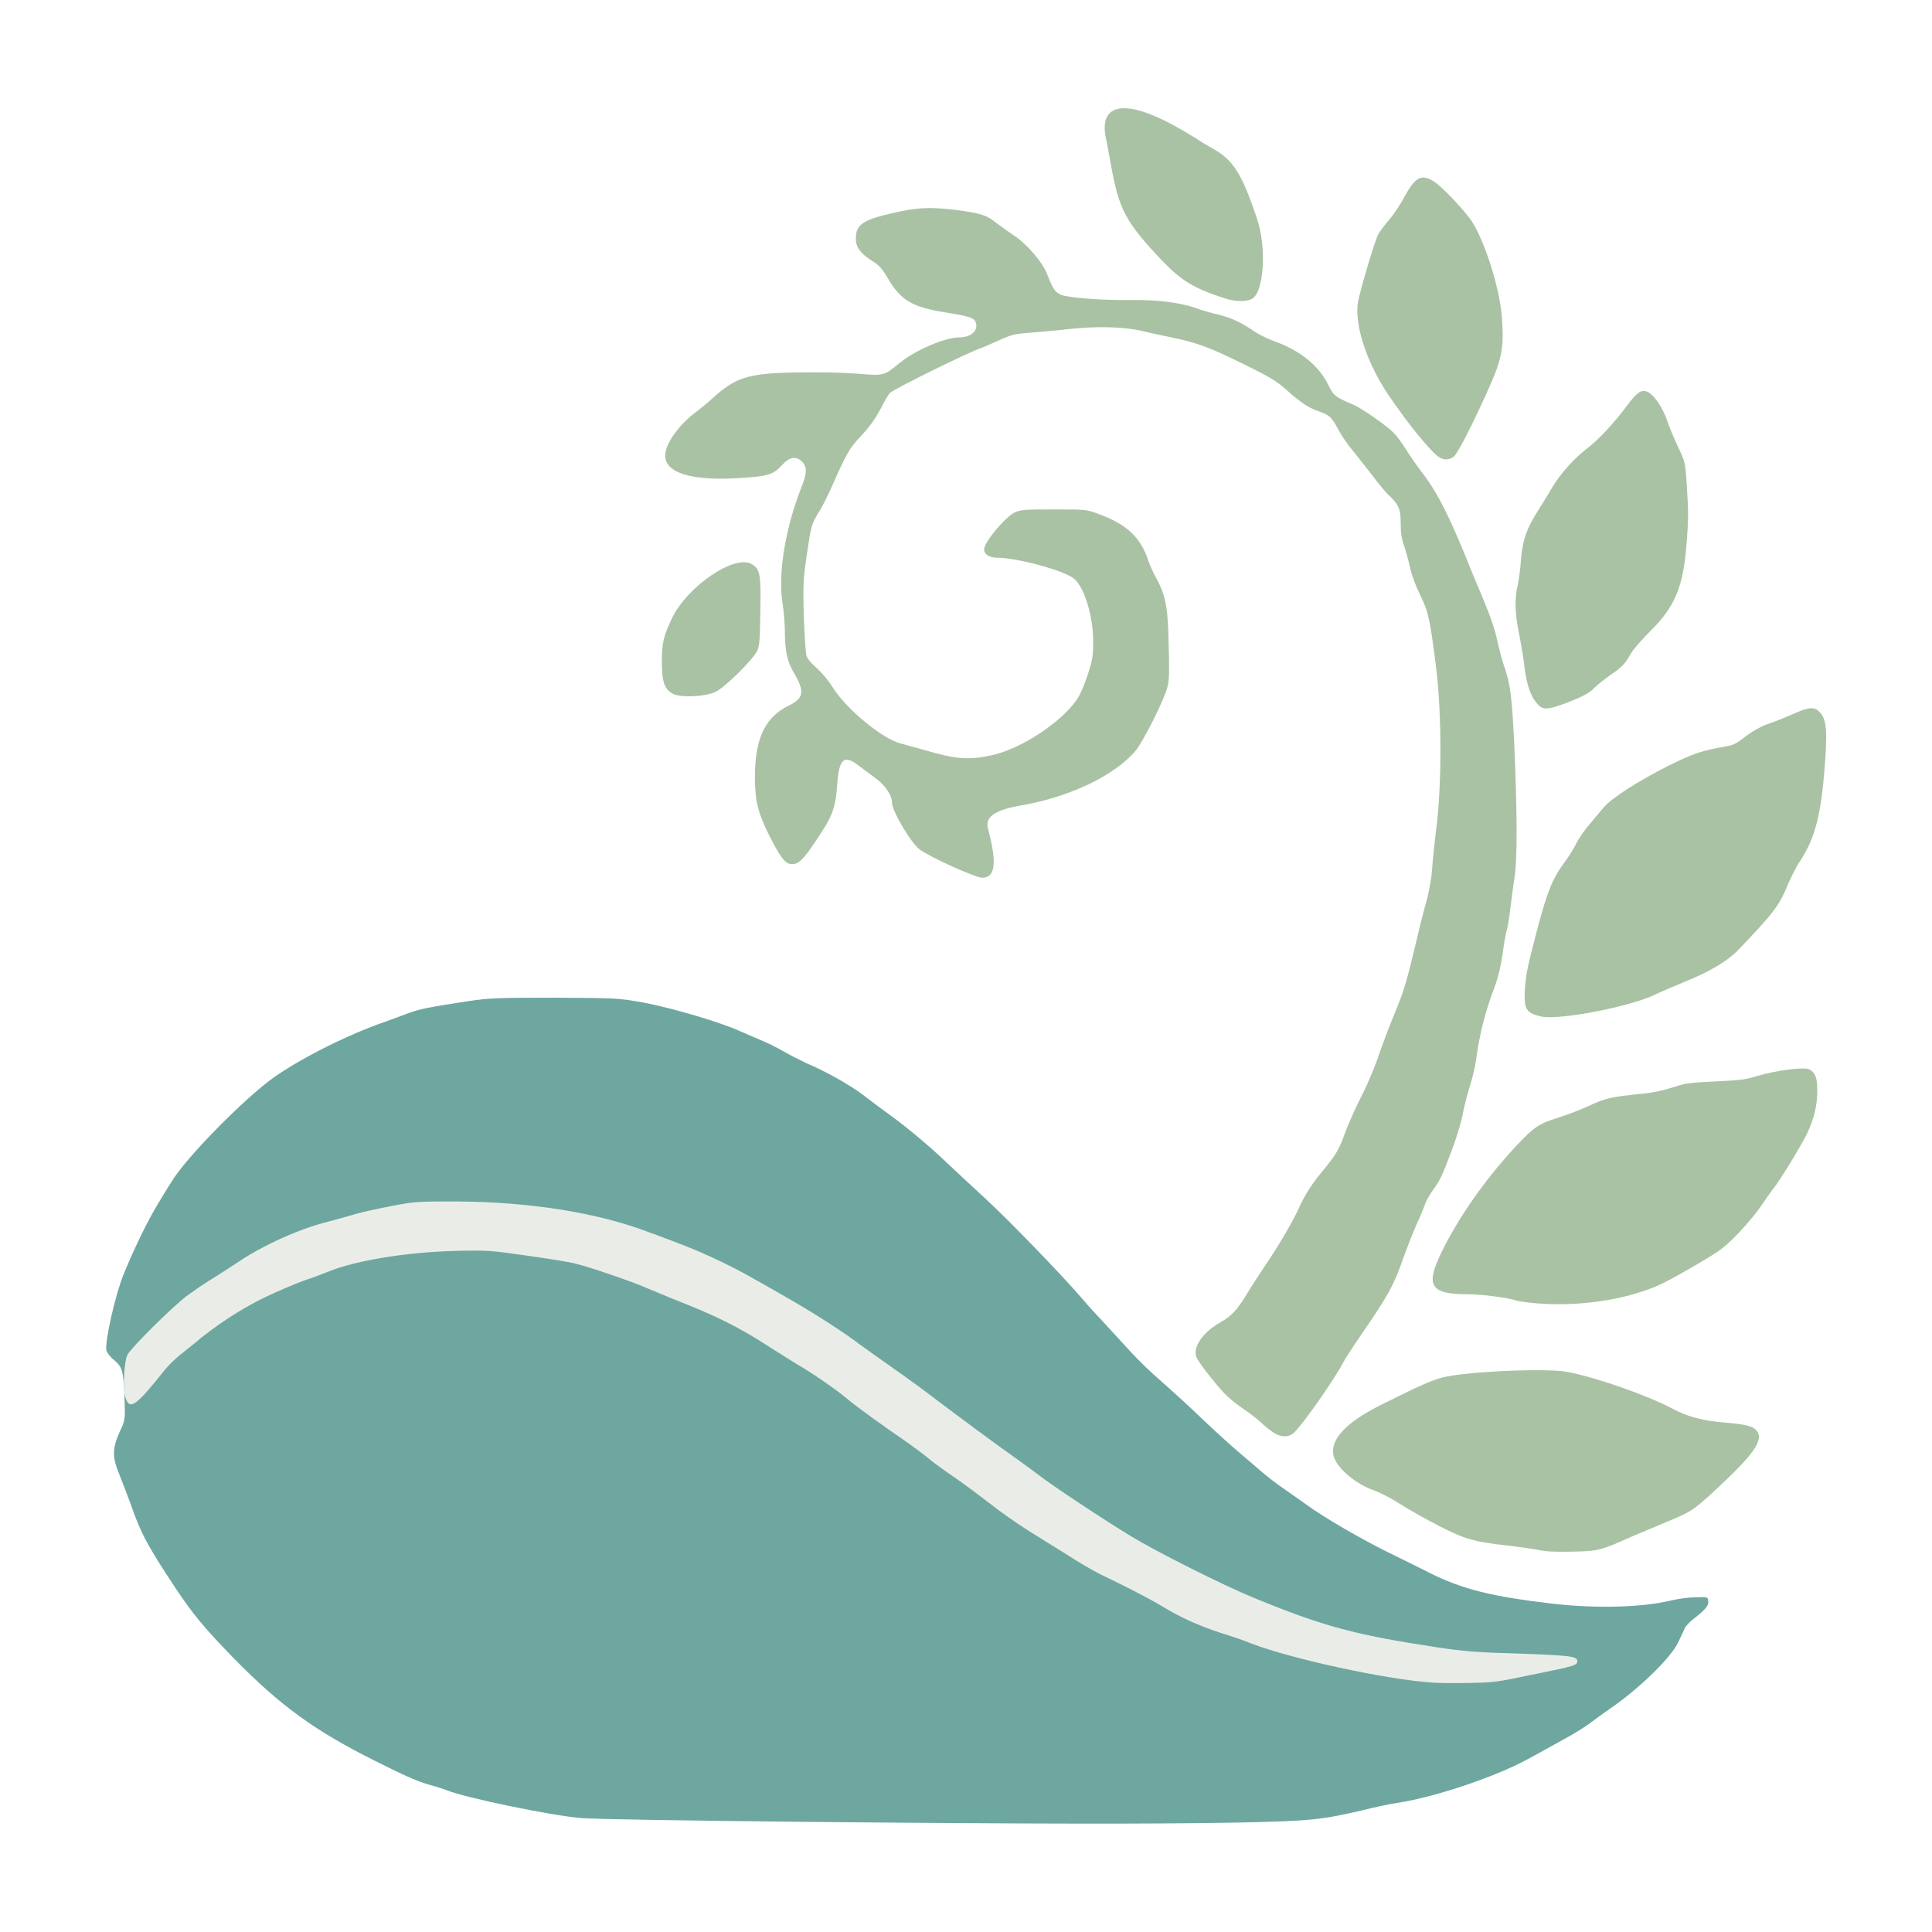
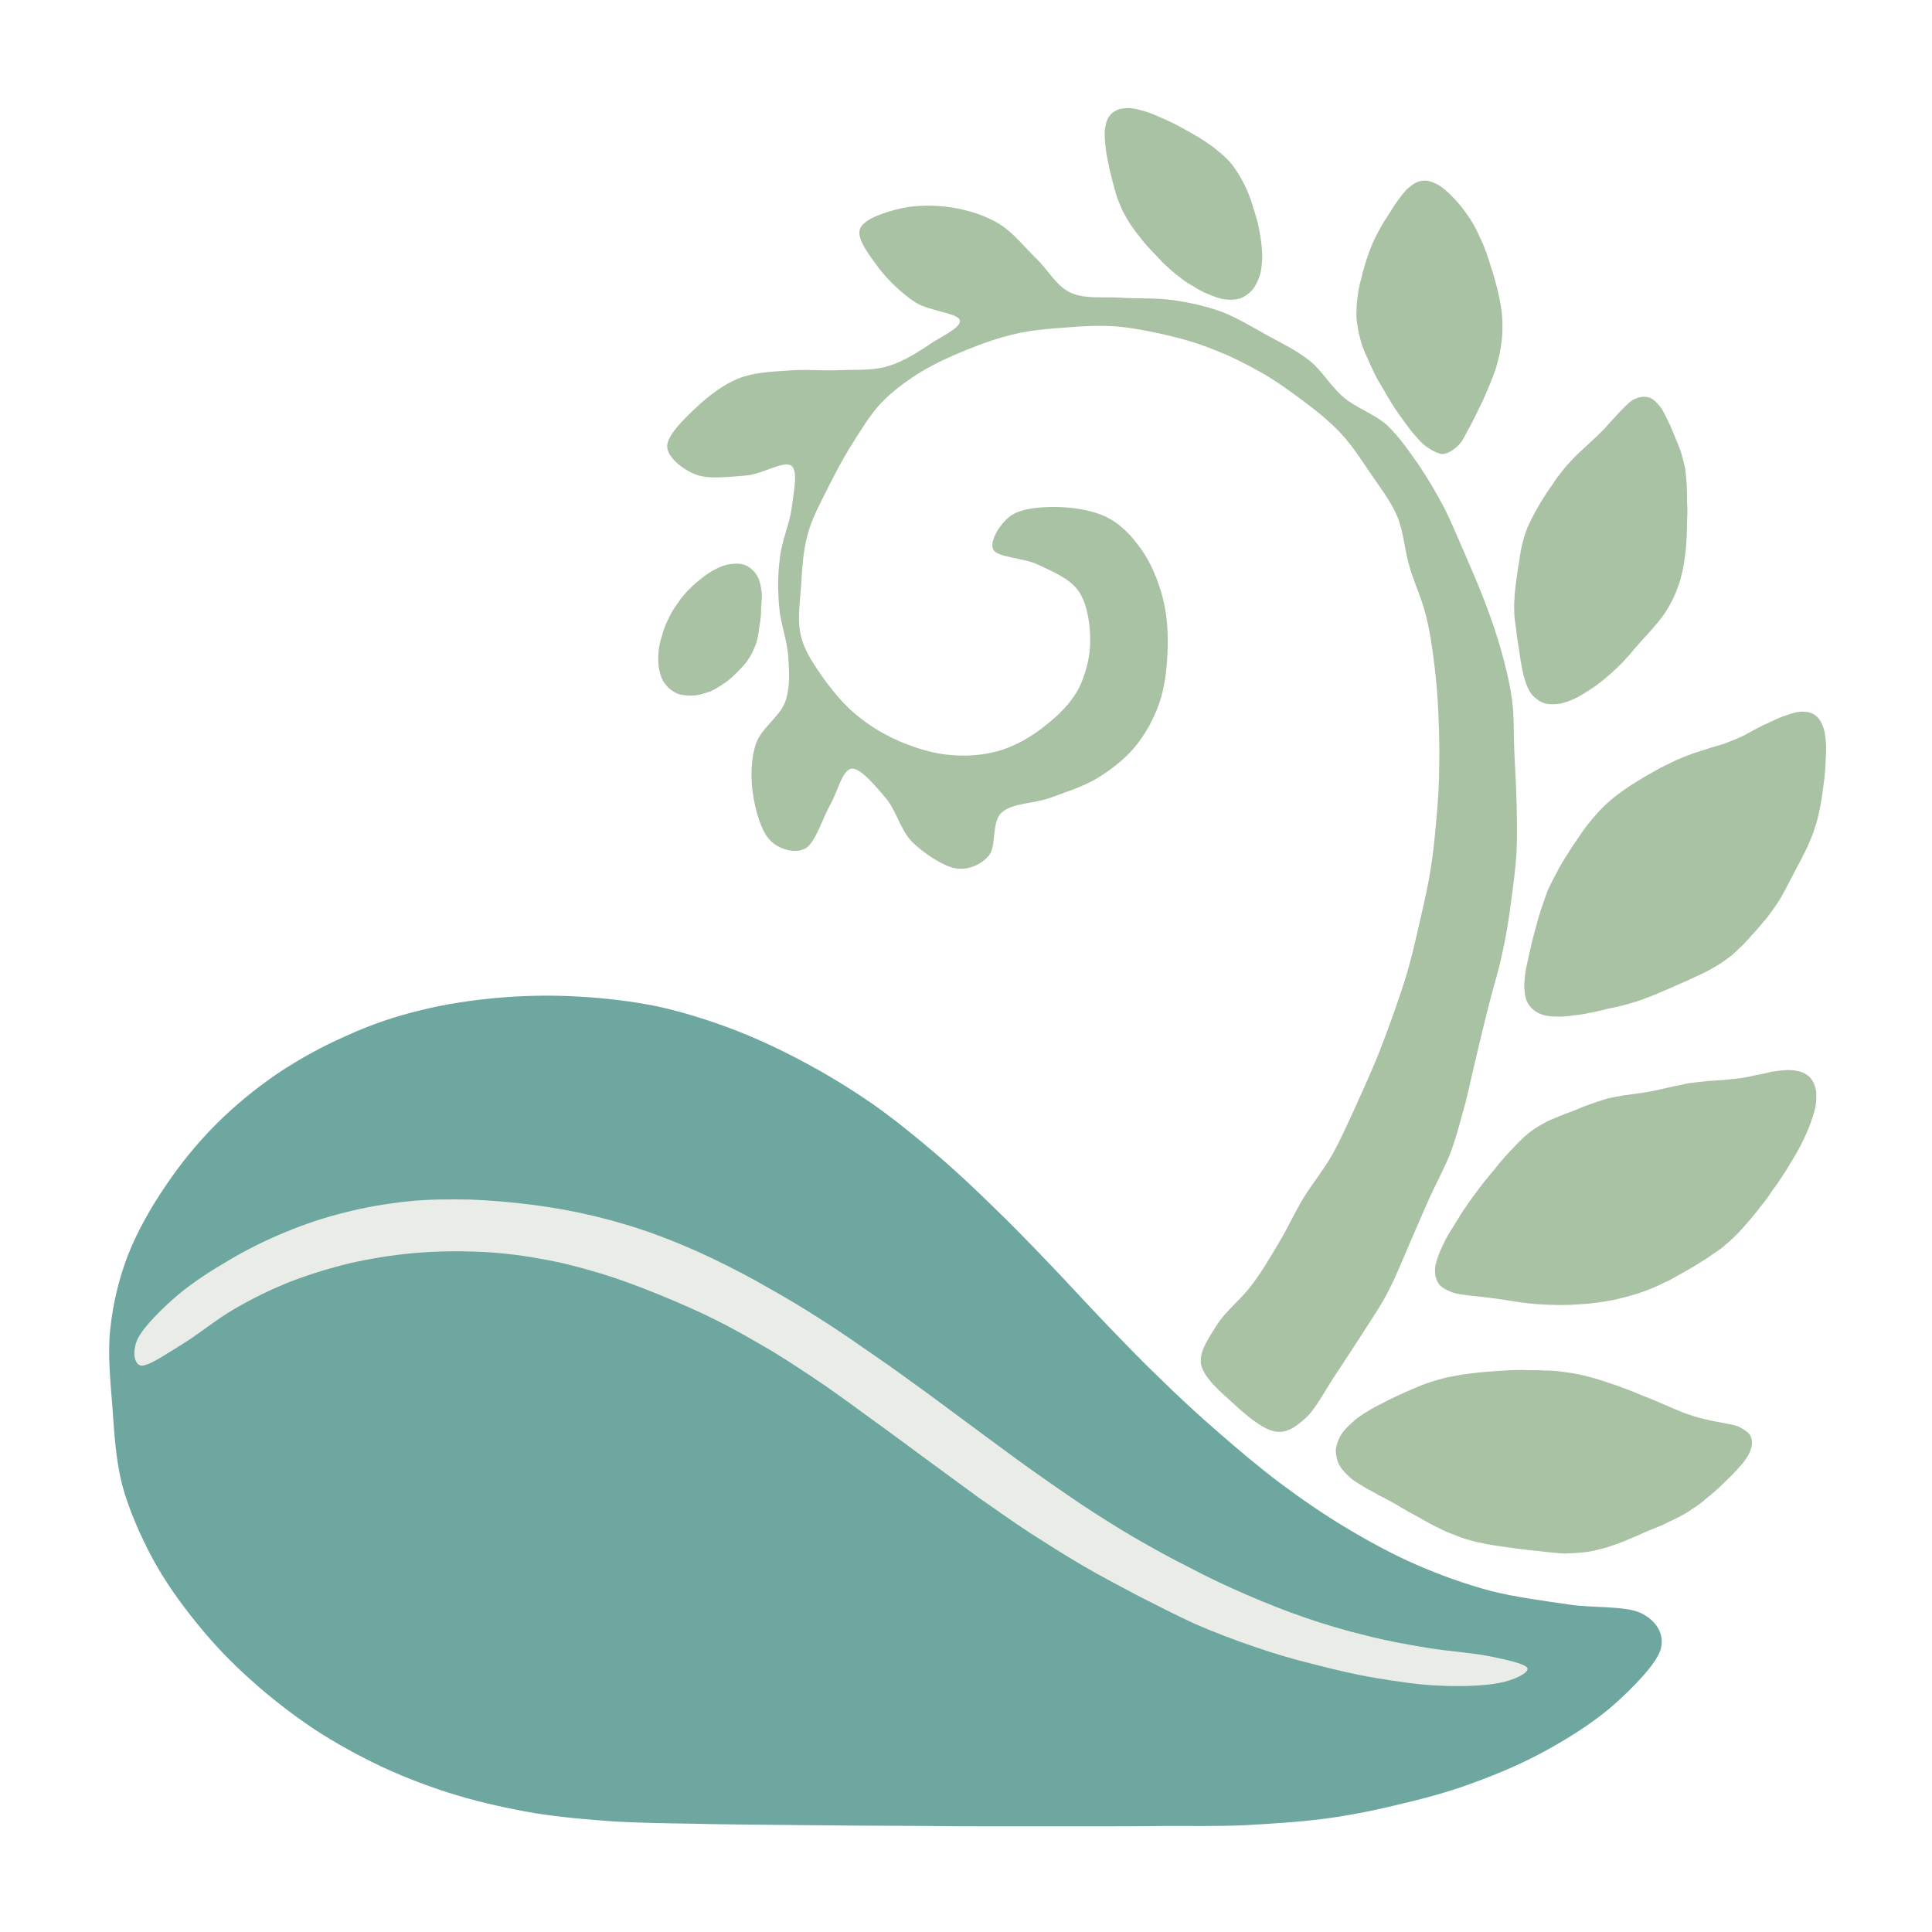
<svg xmlns="http://www.w3.org/2000/svg" viewBox="0 0 512 512" width="512" height="512" role="img" aria-labelledby="title">
-   <path fill="#6EA7A0" d="M212.0 482.8 C183.1 482.5 157.0 482.1 154.0 481.8 C146.3 481.2 123.1 476.4 118.3 474.4 C117.6 474.1 115.3 473.4 113.2 472.8 C110.7 472.1 106.4 470.2 99.5 466.7 C83.4 458.7 74.1 451.9 61.8 439.3 C54.4 431.7 51.2 427.9 46.6 421.0 C39.0 409.5 37.3 406.3 34.7 398.8 C33.9 396.6 32.6 393.2 31.8 391.2 C29.7 386.2 29.7 384.0 31.7 379.5 C33.2 376.3 33.2 376.3 33.0 370.3 C32.7 363.1 32.4 362.3 30.2 360.4 C29.2 359.6 28.4 358.5 28.2 357.9 C27.7 355.7 30.6 342.9 32.8 337.6 C35.7 330.5 39.4 323.0 42.0 318.8 C43.2 316.8 44.7 314.3 45.4 313.3 C48.8 307.3 64.7 291.1 72.6 285.5 C80.0 280.3 92.2 274.2 102.0 270.8 C104.1 270.0 107.0 269.0 108.5 268.4 C111.3 267.4 113.7 266.9 124.2 265.3 C129.7 264.5 131.5 264.4 147.0 264.4 C163.8 264.5 163.8 264.5 170.6 265.7 C178.4 267.2 190.9 270.9 196.2 273.3 C198.2 274.2 200.8 275.3 202.0 275.8 C203.2 276.3 205.7 277.5 207.6 278.6 C209.5 279.7 212.3 281.1 213.8 281.8 C218.8 283.9 225.4 287.6 228.9 290.3 C230.7 291.7 233.9 294.1 236.0 295.6 C240.3 298.7 246.4 303.8 251.2 308.4 C253.1 310.2 257.5 314.3 261.1 317.6 C267.6 323.6 281.8 338.3 287.0 344.4 C288.5 346.2 291.2 349.1 293.0 351.0 C294.7 352.9 297.7 356.1 299.6 358.2 C301.4 360.2 305.1 363.8 307.8 366.1 C310.4 368.4 315.6 373.1 319.2 376.6 C322.8 380.0 326.8 383.6 328.0 384.6 C329.2 385.6 331.6 387.7 333.4 389.2 C335.2 390.8 338.2 393.2 340.2 394.5 C342.2 395.9 344.9 397.8 346.3 398.8 C350.3 401.8 360.6 407.8 367.5 411.2 C370.9 412.9 376.1 415.4 378.8 416.8 C387.6 421.2 395.3 423.1 411.5 425.0 C423.1 426.3 434.9 426.0 442.6 424.2 C444.6 423.7 447.6 423.3 449.4 423.3 C452.6 423.2 452.6 423.2 452.7 424.3 C452.9 425.5 451.9 426.6 448.6 429.2 C447.7 429.9 446.8 430.9 446.5 431.4 C446.3 432.0 445.5 433.6 444.8 435.1 C442.9 439.3 434.1 447.8 426.4 453.0 C425.0 454.0 422.9 455.5 421.7 456.4 C420.6 457.3 417.3 459.4 414.3 461.0 C411.4 462.6 407.5 464.8 405.6 465.8 C396.9 470.7 380.3 476.3 370.2 477.8 C368.7 478.0 364.4 478.9 360.8 479.8 C350.1 482.3 347.0 482.6 328.0 483.0 C305.5 483.4 275.6 483.4 212.0 482.8 Z" />
-   <path fill="#F7F5EF" fill-opacity="0.9" d="M379.6 445.9 C367.2 445.1 341.8 439.5 331.5 435.5 C329.9 434.8 326.3 433.6 323.4 432.7 C317.9 430.9 312.9 428.7 308.0 425.7 C304.9 423.8 297.9 420.2 291.8 417.3 C289.8 416.3 285.6 413.9 282.6 411.9 C279.5 410.0 274.7 407.0 272.0 405.3 C269.2 403.5 264.9 400.5 262.4 398.5 C259.8 396.5 255.7 393.4 253.2 391.7 C250.7 390.0 247.5 387.7 246.2 386.6 C244.9 385.5 242.2 383.5 240.2 382.1 C234.2 378.0 226.7 372.6 224.4 370.6 C221.9 368.5 215.9 364.3 212.0 362.0 C210.6 361.2 207.0 358.9 204.0 357.0 C195.3 351.4 190.0 348.8 177.8 344.0 C175.4 343.0 172.2 341.7 170.8 341.1 C167.9 339.8 156.4 335.8 152.6 334.9 C151.3 334.5 145.6 333.6 140.0 332.8 C130.0 331.4 129.6 331.3 120.8 331.5 C107.8 331.8 94.0 334.1 87.0 337.0 C85.0 337.8 82.6 338.7 81.6 339.0 C80.6 339.3 76.8 340.8 73.0 342.5 C66.0 345.6 59.5 349.6 53.1 354.7 C51.5 356.1 49.0 358.0 47.8 359.0 C46.5 360.0 44.7 361.8 43.7 363.0 C35.9 372.8 34.3 373.9 33.2 370.2 C32.5 367.9 32.9 360.7 33.8 359.0 C34.8 357.1 45.5 346.5 49.4 343.5 C51.2 342.2 53.9 340.3 55.4 339.4 C56.9 338.5 60.5 336.2 63.2 334.4 C69.7 330.0 79.5 325.6 86.8 323.8 C88.7 323.3 91.6 322.5 93.3 322.0 C95.1 321.4 99.6 320.4 103.3 319.7 C110.0 318.4 110.5 318.4 121.0 318.4 C140.4 318.5 158.6 321.4 172.1 326.6 C174.4 327.4 178.5 329.0 181.4 330.1 C187.5 332.5 194.2 335.7 199.6 338.8 C201.7 340.0 206.2 342.5 209.6 344.5 C215.7 348.0 223.7 353.1 228.0 356.4 C229.2 357.3 233.3 360.2 237.0 362.8 C240.7 365.4 245.8 369.1 248.2 371.0 C253.1 374.7 263.7 382.6 269.4 386.6 C271.4 388.0 274.1 390.0 275.4 391.0 C278.7 393.6 292.6 402.8 299.7 407.1 C306.6 411.3 324.1 420.1 332.4 423.5 C351.0 431.1 358.8 433.2 381.1 436.6 C387.9 437.6 391.2 437.9 402.1 438.2 C415.9 438.7 418.0 438.9 418.0 440.2 C418.0 441.3 417.5 441.5 406.1 443.8 C396.5 445.8 396.0 445.9 389.0 446.0 C385.0 446.1 380.8 446.0 379.6 445.9 Z" />
-   <path fill="#A9C2A4" d="M408.0 410.8 C406.6 410.5 402.8 410.0 399.6 409.6 C390.5 408.6 387.9 407.8 381.0 404.2 C377.7 402.5 373.1 399.9 370.9 398.5 C368.6 397.0 365.6 395.5 364.2 395.0 C359.5 393.4 354.5 389.3 353.5 386.1 C352.2 381.7 356.5 377.0 366.2 372.2 C380.1 365.3 380.9 365.0 387.4 364.2 C395.6 363.2 409.1 362.8 414.2 363.4 C420.5 364.2 436.4 369.6 443.6 373.5 C447.1 375.4 451.6 376.6 457.2 377.0 C462.7 377.5 464.4 377.9 465.4 379.0 C467.7 381.5 464.8 385.5 453.6 395.8 C448.8 400.2 447.6 400.9 442.2 403.1 C439.8 404.1 435.5 405.9 432.7 407.1 C424.2 410.9 423.4 411.1 416.6 411.2 C412.6 411.3 409.7 411.2 408.0 410.8 Z M337.4 379.6 C336.5 379.0 335.0 377.8 334.0 376.8 C333.0 375.9 330.9 374.3 329.4 373.3 C327.9 372.3 325.8 370.6 324.7 369.5 C322.0 366.7 317.2 360.5 317.0 359.5 C316.2 356.8 318.8 353.1 323.3 350.5 C326.6 348.6 327.8 347.2 330.5 342.8 C331.7 340.8 333.9 337.4 335.4 335.2 C338.5 330.7 342.4 324.1 344.2 320.2 C345.8 316.6 347.7 313.7 350.6 310.2 C354.1 306.0 354.9 304.6 356.6 299.8 C357.5 297.5 359.4 293.2 360.9 290.3 C362.4 287.4 364.5 282.4 365.5 279.3 C366.6 276.1 368.5 271.2 369.7 268.3 C372.0 262.8 372.8 260.1 375.4 249.2 C376.2 245.7 377.4 240.9 378.1 238.6 C378.8 235.8 379.4 232.7 379.6 229.4 C379.8 226.6 380.3 222.3 380.6 219.8 C382.1 208.5 382.1 189.2 380.6 177.0 C379.0 164.3 378.5 161.9 376.4 157.8 C375.3 155.5 374.2 152.7 373.8 150.9 C373.4 149.1 372.7 146.5 372.2 144.9 C371.4 142.8 371.2 141.2 371.2 138.6 C371.2 134.8 370.6 133.6 367.8 131.0 C367.2 130.4 365.3 128.2 363.7 126.0 C362.0 123.8 359.6 120.8 358.4 119.3 C357.1 117.8 355.5 115.4 354.7 113.9 C352.9 110.5 352.3 110.0 349.5 109.0 C346.8 108.1 344.8 106.8 340.8 103.2 C338.3 101.0 336.5 99.9 329.8 96.6 C320.2 91.9 317.5 90.9 310.4 89.4 C307.4 88.8 303.7 88.0 302.2 87.6 C297.5 86.6 290.5 86.4 283.4 87.2 C279.9 87.6 275.1 88.0 272.7 88.2 C268.8 88.5 268.0 88.7 264.5 90.3 C262.3 91.3 260.1 92.2 259.6 92.4 C257.2 93.1 237.2 102.9 235.9 104.1 C235.5 104.4 234.4 106.3 233.4 108.3 C232.0 110.9 230.6 112.9 228.4 115.3 C225.1 118.7 224.3 120.2 220.2 129.5 C219.2 131.7 217.8 134.5 217.0 135.7 C215.0 139.0 214.9 139.6 213.8 147.1 C212.9 153.2 212.8 154.6 213.0 163.1 C213.2 168.2 213.5 173.0 213.7 173.7 C213.9 174.5 215.0 175.8 216.5 177.1 C217.8 178.3 219.7 180.5 220.7 182.2 C224.3 187.9 233.7 195.7 238.6 197.0 C239.7 197.3 242.3 198.0 244.4 198.6 C253.2 201.2 256.4 201.5 262.6 200.2 C270.4 198.6 281.4 191.4 285.5 185.2 C286.2 184.2 287.4 181.4 288.2 179.0 C289.5 175.0 289.7 174.0 289.7 170.3 C289.8 163.3 287.2 155.0 284.3 153.1 C281.0 150.9 269.3 147.8 264.2 147.8 C262.2 147.8 260.8 146.9 260.8 145.6 C260.8 143.7 266.3 137.1 268.9 135.8 C270.5 135.1 271.4 135.0 279.2 135.0 C287.8 135.0 287.9 135.0 291.1 136.2 C298.6 138.9 302.4 142.5 304.4 148.8 C304.7 149.7 305.5 151.5 306.2 152.8 C308.9 157.7 309.5 160.6 309.7 170.6 C309.9 177.7 309.9 180.1 309.4 182.0 C308.7 185.1 302.9 196.7 300.9 199.0 C295.2 205.7 283.1 211.4 269.8 213.6 C265.4 214.4 262.8 215.6 262.0 217.2 C261.5 218.2 261.6 218.7 262.2 221.1 C264.2 229.1 263.6 232.6 260.3 232.6 C258.5 232.6 246.3 227.1 243.7 225.1 C241.4 223.4 236.4 214.9 236.4 212.8 C236.4 210.7 234.5 207.9 231.7 206.0 C230.2 204.9 228.2 203.4 227.3 202.7 C223.7 200.0 222.4 201.1 221.9 207.5 C221.4 214.5 220.7 216.2 215.9 223.3 C212.8 227.9 211.6 229.0 209.9 229.0 C208.4 229.0 207.3 227.9 205.1 223.8 C201.3 216.7 200.3 213.4 200.1 207.9 C199.7 196.5 202.4 190.2 209.0 187.0 C213.0 185.1 213.3 183.3 210.5 178.5 C208.6 175.3 208.0 172.5 208.0 167.3 C208.0 165.4 207.7 162.0 207.4 159.9 C206.1 152.2 208.1 140.0 212.4 129.1 C213.9 125.4 213.9 123.7 212.6 122.4 C211.0 120.8 209.3 121.0 207.3 123.2 C204.9 125.8 203.7 126.2 195.9 126.7 C183.2 127.5 176.1 125.3 176.3 120.6 C176.3 117.6 180.0 112.5 184.3 109.3 C185.5 108.4 187.6 106.7 189.1 105.3 C195.0 100.0 198.4 98.9 211.0 98.7 C216.5 98.6 222.9 98.7 226.8 99.0 C234.4 99.6 234.1 99.7 238.4 96.2 C242.7 92.7 250.5 89.4 254.3 89.4 C257.3 89.4 259.3 87.6 258.6 85.5 C258.2 84.2 256.8 83.8 250.6 82.8 C241.7 81.4 238.7 79.6 235.2 73.6 C233.7 71.1 233.0 70.3 230.9 69.0 C228.1 67.2 226.8 65.5 226.8 63.3 C226.8 59.6 228.6 58.3 236.0 56.6 C243.1 54.9 246.4 54.8 253.9 55.7 C260.1 56.6 261.5 57.0 264.2 59.2 C265.1 59.9 267.1 61.3 268.7 62.4 C272.2 64.7 276.4 69.6 277.6 72.9 C279.0 76.5 279.6 77.4 281.1 78.1 C283.1 78.9 291.7 79.6 299.2 79.5 C306.4 79.4 312.4 80.1 316.8 81.6 C318.4 82.2 321.2 83.0 323.0 83.4 C326.5 84.3 329.1 85.5 332.5 87.9 C333.7 88.7 336.2 89.9 337.9 90.5 C344.5 92.9 349.4 96.8 351.9 101.8 C353.5 105.0 353.6 105.1 359.2 107.5 C360.4 108.1 363.2 109.9 365.5 111.6 C369.2 114.3 369.9 115.0 372.2 118.5 C373.6 120.7 376.0 124.2 377.6 126.2 C381.0 130.8 384.1 136.9 388.7 148.2 C389.4 150.1 391.4 154.8 393.0 158.6 C395.0 163.4 396.2 166.9 396.8 169.8 C397.3 172.1 398.2 175.5 398.9 177.4 C400.3 181.7 400.7 185.1 401.3 197.3 C402.1 216.1 402.1 227.2 401.4 232.3 C401.0 234.8 400.5 238.8 400.2 241.2 C399.9 243.6 399.5 246.2 399.2 246.9 C399.0 247.7 398.5 250.4 398.2 252.9 C397.7 256.1 397.1 258.9 396.0 261.8 C393.6 268.1 392.1 274.0 391.2 280.7 C391.0 282.3 390.3 285.4 389.6 287.6 C388.9 289.7 388.1 293.0 387.7 294.9 C387.4 296.9 386.1 301.2 384.8 304.7 C382.0 312.0 381.8 312.5 379.6 315.6 C378.7 316.9 377.8 318.5 377.6 319.3 C377.3 320.1 376.3 322.6 375.3 324.7 C374.4 326.8 372.9 330.6 372.0 333.1 C369.5 340.4 367.8 343.5 360.8 353.6 C358.7 356.7 356.5 360.0 356.0 361.0 C353.9 365.1 346.0 376.5 343.1 379.5 C341.7 381.0 339.5 381.0 337.4 379.6 Z M407.2 345.4 C405.0 345.2 402.7 344.9 402.0 344.7 C399.6 343.9 392.8 343.0 389.1 343.0 C379.1 343.0 377.7 340.8 381.9 332.1 C386.5 322.6 393.7 312.4 401.7 303.8 C406.6 298.6 407.8 297.8 412.9 296.2 C415.2 295.5 418.9 294.1 421.2 293.0 C425.6 291.0 426.7 290.7 435.7 289.8 C437.9 289.6 441.1 288.9 443.2 288.2 C446.5 287.1 447.6 286.9 454.5 286.6 C460.8 286.3 462.8 286.1 465.5 285.2 C470.9 283.6 478.2 282.7 479.5 283.4 C481.1 284.3 481.6 285.6 481.6 289.0 C481.6 292.9 480.8 296.3 478.9 300.4 C477.2 303.8 471.9 312.6 469.8 315.2 C469.1 316.1 467.7 318.1 466.7 319.6 C465.7 321.1 463.1 324.3 460.8 326.7 C456.9 330.7 456.1 331.3 450.0 334.9 C440.7 340.3 438.9 341.2 432.8 343.0 C425.1 345.2 415.7 346.1 407.2 345.4 Z M408.5 269.4 C404.5 268.5 403.8 267.5 404.1 262.3 C404.4 258.0 404.7 256.7 407.3 246.6 C410.0 236.4 411.4 232.8 414.7 228.4 C415.7 227.1 417.1 224.8 417.8 223.4 C418.5 222.0 420.1 219.7 421.3 218.4 C422.4 217.0 424.1 215.1 424.9 214.1 C427.0 211.5 434.3 206.9 442.4 202.8 C449.0 199.6 450.7 199.0 457.4 197.8 C459.3 197.5 460.3 197.0 462.8 195.0 C464.9 193.5 466.9 192.4 468.7 191.8 C470.2 191.3 473.0 190.2 475.0 189.3 C479.2 187.4 480.8 187.2 482.1 188.6 C484.1 190.4 484.4 193.7 483.4 205.2 C482.4 216.9 480.7 222.7 476.9 228.4 C476.0 229.7 474.7 232.4 473.8 234.4 C471.6 239.9 470.0 242.0 460.6 251.8 C457.9 254.6 453.3 257.4 446.9 260.0 C444.1 261.2 440.4 262.7 438.8 263.5 C432.1 266.8 413.3 270.4 408.5 269.4 Z M407.3 186.4 C405.6 184.5 404.6 181.4 404.0 176.8 C403.8 174.6 403.1 170.7 402.6 168.1 C401.5 162.7 401.3 158.9 402.2 155.1 C402.5 153.6 402.9 151.0 403.0 149.2 C403.4 143.2 404.6 139.9 407.8 135.0 C408.7 133.6 410.2 131.1 411.1 129.6 C413.3 125.8 417.0 121.6 420.4 119.0 C423.5 116.7 427.7 112.2 431.4 107.2 C433.9 103.9 435.0 103.2 436.5 103.8 C438.3 104.5 440.8 108.2 442.0 112.0 C442.3 112.9 443.4 115.6 444.5 118.0 C446.6 122.4 446.6 122.4 447.0 128.4 C447.5 136.1 447.5 137.2 446.9 144.8 C446.0 155.6 443.8 160.9 437.4 167.2 C435.2 169.4 432.8 172.1 432.2 173.2 C430.7 175.9 429.9 176.8 426.6 179.0 C425.1 180.1 423.3 181.5 422.6 182.2 C421.2 183.7 419.7 184.5 414.8 186.4 C409.9 188.2 408.8 188.2 407.3 186.4 Z M178.4 183.9 C176.1 182.7 175.4 180.8 175.4 175.4 C175.4 170.5 175.8 168.7 178.0 164.0 C182.1 155.3 195.0 146.6 199.4 149.6 C201.4 150.9 201.7 152.3 201.5 162.0 C201.4 169.3 201.3 171.1 200.7 172.4 C199.6 174.8 191.9 182.4 189.5 183.4 C186.6 184.7 180.4 184.9 178.4 183.9 Z M381.0 120.9 C378.5 118.9 373.0 112.1 367.9 104.6 C362.3 96.3 359.1 86.6 359.8 80.6 C360.1 78.0 364.2 64.2 365.2 62.2 C365.6 61.4 366.9 59.7 368.1 58.3 C369.3 56.9 371.2 54.1 372.2 52.1 C375.1 46.9 376.7 46.0 380.0 48.1 C382.2 49.5 387.9 55.5 390.0 58.6 C393.5 63.9 397.4 76.3 398.0 83.9 C398.6 91.6 398.1 94.7 395.2 101.4 C391.3 110.4 386.4 120.1 385.3 121.0 C384.0 122.0 382.4 122.0 381.0 120.9 Z M324.4 79.0 C316.3 76.4 313.0 74.3 308.0 69.1 C298.3 58.9 296.5 55.5 294.4 43.6 C293.9 41.0 293.4 38.1 293.2 37.2 C291.0 27.9 297.2 26.1 309.5 32.4 C312.2 33.8 315.4 35.7 316.7 36.5 C318.0 37.4 320.0 38.6 321.1 39.2 C326.8 42.3 329.1 45.9 333.2 58.2 C335.6 65.4 335.0 76.7 332.1 79.0 C330.8 80.0 327.5 80.1 324.4 79.0 Z" />
+   <path fill="#6EA7A0" d="M225.9 483.8 C219.1 483.7 211.8 483.7 204.8 483.6 C197.8 483.5 190.7 483.5 183.7 483.3 C176.7 483.2 169.6 483.1 162.6 482.7 C155.6 482.2 148.6 481.6 141.7 480.5 C134.8 479.3 127.9 477.8 121.2 475.8 C114.5 473.8 107.9 471.3 101.6 468.4 C95.2 465.4 89.0 462.0 83.2 458.2 C77.4 454.3 71.8 450.0 66.6 445.3 C61.4 440.7 56.5 435.6 52.1 430.1 C47.7 424.7 43.6 418.9 40.3 412.8 C37.1 406.7 34.2 400.2 32.4 393.6 C30.7 387.0 30.3 380.0 29.8 373.1 C29.3 366.3 28.5 359.2 29.2 352.4 C29.9 345.6 31.5 338.8 34.0 332.4 C36.5 326.1 40.1 319.8 44.0 314.1 C47.9 308.3 52.4 302.8 57.3 297.9 C62.2 293.0 67.7 288.5 73.4 284.6 C79.2 280.7 85.4 277.3 91.8 274.5 C98.1 271.6 104.8 269.3 111.6 267.7 C118.4 266.0 125.4 265.0 132.3 264.4 C139.3 263.8 146.4 263.7 153.3 264.1 C160.3 264.5 167.3 265.3 174.2 266.7 C181.0 268.2 187.7 270.3 194.3 272.8 C200.8 275.3 207.2 278.3 213.3 281.6 C219.5 284.9 225.5 288.6 231.3 292.6 C237.0 296.6 242.5 301.1 247.8 305.6 C253.2 310.2 258.3 315.0 263.3 319.9 C268.4 324.8 273.3 329.9 278.1 334.9 C283.0 340.0 287.7 345.2 292.6 350.3 C297.5 355.4 302.3 360.4 307.4 365.3 C312.4 370.2 317.6 375.0 322.9 379.6 C328.2 384.2 333.6 388.8 339.2 393.0 C344.8 397.2 350.6 401.2 356.6 404.8 C362.6 408.4 368.8 411.8 375.2 414.6 C381.6 417.4 388.3 419.8 395.0 421.6 C401.7 423.3 409.0 424.2 415.7 425.2 C422.3 426.2 430.8 425.5 434.9 427.5 C439.0 429.5 441.2 433.1 440.1 437.1 C438.9 441.0 432.9 447.1 428.0 451.5 C423.2 455.8 416.9 459.9 410.8 463.3 C404.8 466.7 398.2 469.6 391.7 472.0 C385.2 474.5 378.4 476.4 371.5 478.0 C364.7 479.7 357.8 481.1 350.9 482.0 C343.9 482.9 336.9 483.3 329.9 483.7 C322.9 484.0 315.8 483.9 308.8 483.9 C301.8 484.0 294.7 484.0 287.7 484.0 C280.7 484.0 273.6 484.0 266.6 484.0 C259.6 484.0 252.3 484.0 245.5 483.9 C238.7 483.9 232.7 483.8 225.9 483.8 Z" />
+   <path fill="#F7F5EF" fill-opacity="0.9" d="M381.3 446.7 C375.9 446.5 370.2 445.6 364.7 444.7 C359.3 443.8 353.8 442.5 348.4 441.1 C343.0 439.8 337.6 438.2 332.4 436.4 C327.1 434.6 321.9 432.6 316.8 430.4 C311.7 428.1 306.8 425.5 301.8 423.0 C296.9 420.4 291.9 417.8 287.1 415.0 C282.3 412.2 277.6 409.2 272.9 406.2 C268.2 403.1 263.7 399.9 259.1 396.7 C254.6 393.4 250.1 390.1 245.6 386.8 C241.1 383.5 236.7 380.2 232.1 376.9 C227.6 373.6 223.1 370.3 218.5 367.1 C213.9 364.0 209.3 360.9 204.5 358.0 C199.7 355.2 194.9 352.4 189.9 349.9 C184.9 347.4 179.8 345.2 174.7 343.1 C169.5 341.0 164.3 339.0 158.9 337.4 C153.6 335.8 148.2 334.4 142.7 333.5 C137.3 332.5 131.7 331.9 126.2 331.7 C120.6 331.5 115.0 331.6 109.5 332.1 C104.0 332.6 98.4 333.5 93.0 334.7 C87.6 336.0 82.3 337.6 77.1 339.6 C72.0 341.6 66.9 344.1 62.1 346.9 C57.4 349.6 52.6 353.6 48.5 356.1 C44.4 358.6 39.4 362.1 37.4 361.9 C35.4 361.6 35.0 357.7 36.6 354.6 C38.2 351.5 43.0 346.7 47.0 343.3 C51.0 339.9 56.0 336.7 60.8 333.9 C65.5 331.1 70.6 328.6 75.7 326.5 C80.8 324.4 86.1 322.6 91.5 321.3 C96.9 319.9 102.4 319.0 107.9 318.4 C113.4 317.8 119.0 317.8 124.6 317.9 C130.1 318.1 135.7 318.6 141.2 319.3 C146.7 320.0 152.2 321.0 157.6 322.3 C163.0 323.6 168.4 325.2 173.6 327.1 C178.8 329.0 184.0 331.2 189.0 333.6 C194.0 336.0 199.0 338.6 203.8 341.4 C208.7 344.1 213.4 347.0 218.1 350.0 C222.8 353.0 227.4 356.2 232.0 359.4 C236.6 362.5 241.1 365.9 245.6 369.1 C250.1 372.4 254.6 375.8 259.1 379.1 C263.6 382.4 268.0 385.7 272.6 389.0 C277.1 392.2 281.7 395.4 286.3 398.5 C291.0 401.6 295.7 404.6 300.5 407.4 C305.3 410.2 310.2 412.9 315.2 415.4 C320.1 418.0 325.2 420.4 330.3 422.6 C335.4 424.8 340.6 426.9 345.9 428.7 C351.1 430.5 356.5 432.1 361.9 433.4 C367.3 434.8 372.8 435.8 378.3 436.7 C383.7 437.6 390.1 438.0 394.6 438.9 C399.0 439.8 404.3 440.9 404.8 442.1 C405.2 443.3 401.2 445.3 397.3 446.0 C393.4 446.8 386.7 447.0 381.3 446.7 Z" />
+   <path fill="#A9C2A4" d="M411.9 411.5 C410.7 411.4 408.9 411.2 407.4 411.0 C405.9 410.9 404.4 410.7 402.9 410.5 C401.4 410.3 399.9 410.1 398.4 409.9 C397.0 409.7 395.5 409.5 394.0 409.2 C392.5 408.9 391.0 408.6 389.6 408.2 C388.1 407.8 386.7 407.3 385.3 406.7 C383.9 406.2 382.5 405.6 381.2 404.9 C379.8 404.3 378.5 403.5 377.2 402.8 C375.9 402.1 374.6 401.3 373.2 400.6 C371.9 399.8 370.6 399.1 369.3 398.3 C368.0 397.6 366.7 396.9 365.3 396.2 C364.0 395.4 362.7 394.8 361.4 394.0 C360.1 393.2 358.8 392.5 357.7 391.5 C356.6 390.5 355.6 389.4 354.9 388.2 C354.3 387.0 354.0 385.6 354.0 384.3 C354.1 383.0 354.6 381.6 355.3 380.4 C356.0 379.2 357.1 378.1 358.2 377.1 C359.2 376.1 360.5 375.2 361.8 374.4 C363.0 373.6 364.3 372.9 365.7 372.2 C367.0 371.5 368.4 370.8 369.7 370.2 C371.1 369.5 372.5 368.9 373.9 368.3 C375.3 367.7 376.6 367.1 378.1 366.6 C379.5 366.1 380.9 365.7 382.4 365.3 C383.8 364.9 385.3 364.7 386.8 364.4 C388.3 364.1 389.8 364.0 391.3 363.8 C392.8 363.6 394.3 363.5 395.8 363.4 C397.3 363.3 398.8 363.2 400.3 363.1 C401.8 363.1 403.3 363.0 404.8 363.1 C406.3 363.1 407.8 363.1 409.3 363.2 C410.8 363.2 412.3 363.3 413.8 363.5 C415.3 363.7 416.8 363.9 418.3 364.2 C419.8 364.5 421.2 364.9 422.7 365.3 C424.1 365.7 425.5 366.2 427.0 366.7 C428.4 367.1 429.8 367.7 431.2 368.2 C432.6 368.7 434.0 369.3 435.4 369.9 C436.8 370.4 438.2 371.0 439.6 371.6 C441.0 372.2 442.4 372.8 443.8 373.4 C445.2 374.0 446.5 374.6 448.0 375.0 C449.4 375.5 450.9 375.9 452.3 376.2 C453.8 376.6 455.3 376.8 456.7 377.1 C458.2 377.4 459.8 377.6 461.0 378.2 C462.2 378.8 463.4 379.6 463.9 380.5 C464.4 381.5 464.4 382.9 464.0 384.0 C463.7 385.2 462.8 386.5 461.9 387.7 C461.0 388.8 459.9 389.9 458.9 391.0 C457.8 392.1 456.7 393.1 455.6 394.2 C454.5 395.2 453.4 396.2 452.2 397.1 C451.1 398.1 449.9 399.0 448.6 399.8 C447.4 400.7 446.1 401.4 444.8 402.1 C443.4 402.8 442.0 403.4 440.7 404.1 C439.3 404.7 437.9 405.2 436.5 405.8 C435.1 406.4 433.7 407.1 432.4 407.6 C431.0 408.2 429.6 408.8 428.1 409.3 C426.7 409.8 425.3 410.3 423.8 410.6 C422.4 411.0 420.9 411.3 419.4 411.4 C417.9 411.6 416.2 411.6 414.9 411.7 C413.7 411.7 413.2 411.6 411.9 411.5 Z M337.6 379.3 C334.4 378.6 329.9 374.8 326.7 371.8 C323.5 368.9 319.0 365.1 318.3 361.6 C317.7 358.1 320.5 354.3 322.7 350.8 C325.0 347.3 328.9 344.3 331.6 340.7 C334.3 337.2 336.6 333.2 338.9 329.4 C341.2 325.5 343.1 321.4 345.4 317.5 C347.8 313.7 350.6 310.2 352.9 306.3 C355.1 302.4 356.9 298.3 358.8 294.2 C360.7 290.1 362.5 286.0 364.3 281.8 C366.0 277.7 367.6 273.4 369.1 269.2 C370.6 264.9 372.1 260.7 373.3 256.4 C374.5 252.0 375.5 247.6 376.5 243.2 C377.5 238.8 378.5 234.4 379.2 230.0 C379.9 225.6 380.3 221.0 380.7 216.6 C381.1 212.1 381.4 207.6 381.4 203.1 C381.5 198.6 381.4 194.0 381.2 189.5 C381.0 185.0 380.7 180.5 380.1 176.1 C379.6 171.6 378.9 167.1 377.8 162.8 C376.7 158.4 374.7 154.3 373.5 150.0 C372.2 145.7 372.0 141.0 370.3 136.9 C368.6 132.8 365.8 129.3 363.3 125.6 C360.8 121.9 358.3 118.0 355.3 114.8 C352.3 111.6 348.9 108.9 345.3 106.2 C341.8 103.6 338.1 100.9 334.2 98.7 C330.3 96.5 326.2 94.4 322.0 92.8 C317.9 91.1 313.5 89.8 309.2 88.8 C304.8 87.8 300.3 86.9 295.8 86.5 C291.4 86.2 286.8 86.4 282.4 86.8 C277.9 87.1 273.3 87.5 269.0 88.5 C264.6 89.5 260.4 91.0 256.2 92.7 C252.0 94.4 247.8 96.3 244.0 98.6 C240.3 100.9 236.7 103.5 233.6 106.7 C230.6 109.9 228.2 113.9 225.8 117.7 C223.4 121.5 221.3 125.5 219.3 129.5 C217.3 133.5 215.1 137.5 214.0 141.8 C212.8 146.1 212.6 150.7 212.3 155.2 C212.0 159.7 211.2 164.5 212.3 168.7 C213.3 172.8 215.9 176.4 218.4 180.0 C221.0 183.5 224.0 187.2 227.5 189.9 C230.9 192.7 234.9 195.0 239.0 196.7 C243.1 198.4 247.7 199.8 252.1 200.1 C256.4 200.5 261.1 200.1 265.3 198.8 C269.4 197.5 273.6 195.1 277.0 192.3 C280.5 189.6 283.9 186.2 285.9 182.4 C287.8 178.5 289.0 173.8 288.9 169.5 C288.9 165.2 288.1 159.9 285.8 156.6 C283.5 153.3 278.8 151.4 275.0 149.6 C271.3 147.8 264.3 147.8 263.2 145.6 C262.1 143.4 265.3 138.2 268.3 136.4 C271.4 134.5 277.1 134.2 281.4 134.4 C285.7 134.6 290.7 135.5 294.3 137.6 C298.0 139.7 301.1 143.4 303.4 147.0 C305.7 150.7 307.4 155.2 308.4 159.5 C309.4 163.9 309.6 168.5 309.4 172.9 C309.2 177.4 308.7 182.0 307.3 186.1 C305.9 190.3 303.6 194.5 300.8 197.9 C298.0 201.3 294.3 204.1 290.5 206.4 C286.7 208.6 282.2 210.0 278.1 211.5 C273.9 213.0 268.1 212.8 265.4 215.4 C262.7 217.9 264.1 224.3 262.1 226.7 C260.0 229.2 256.5 230.7 253.1 230.1 C249.7 229.4 244.8 226.1 241.7 223.1 C238.7 220.0 237.5 214.9 234.9 211.7 C232.2 208.5 228.1 203.5 225.7 203.7 C223.2 204.0 222.0 209.8 220.0 213.3 C218.0 216.8 216.1 223.3 213.5 224.8 C210.8 226.4 206.4 225.1 204.1 222.7 C201.7 220.3 200.1 214.5 199.5 210.2 C198.9 205.9 199.0 200.9 200.4 196.9 C201.9 192.9 206.5 190.0 208.0 186.2 C209.4 182.4 209.2 178.4 208.9 174.2 C208.7 170.0 206.9 165.4 206.5 161.0 C206.1 156.5 206.1 152.1 206.7 147.7 C207.2 143.3 209.3 138.6 209.8 134.6 C210.3 130.5 211.6 124.8 209.7 123.4 C207.7 122.0 202.1 125.6 197.9 126.0 C193.7 126.3 188.0 127.1 184.5 125.8 C181.0 124.5 176.8 121.2 176.8 118.2 C176.9 115.2 181.5 110.8 184.6 107.9 C187.8 104.9 191.7 101.9 195.7 100.3 C199.7 98.7 204.4 98.5 208.9 98.2 C213.4 97.8 218.0 98.3 222.4 98.1 C226.8 97.9 231.3 98.3 235.4 97.0 C239.6 95.8 244.1 92.8 247.2 90.7 C250.4 88.7 255.1 86.5 254.3 84.7 C253.6 83.0 246.3 82.4 242.7 80.2 C239.1 77.9 235.5 74.4 233.0 71.2 C230.6 67.9 226.9 63.3 227.9 60.7 C228.8 58.0 234.8 56.1 238.9 55.2 C243.0 54.3 248.0 54.3 252.3 55.0 C256.7 55.7 261.2 57.1 264.9 59.4 C268.6 61.7 271.5 65.5 274.7 68.6 C277.8 71.6 280.0 75.9 283.8 77.6 C287.5 79.3 292.6 78.6 297.1 78.9 C301.6 79.2 306.2 78.9 310.6 79.5 C315.0 80.1 319.5 81.1 323.7 82.6 C327.8 84.2 331.8 86.6 335.7 88.8 C339.6 90.9 343.7 92.9 347.2 95.7 C350.6 98.5 352.8 102.6 356.2 105.4 C359.6 108.2 364.2 109.7 367.5 112.6 C370.7 115.6 373.3 119.4 375.9 123.1 C378.4 126.8 380.7 130.7 382.8 134.7 C384.8 138.7 386.5 142.9 388.3 147.0 C390.1 151.2 391.9 155.3 393.5 159.5 C395.1 163.7 396.6 168.0 397.8 172.3 C399.0 176.6 400.1 181.0 400.7 185.4 C401.3 189.9 401.1 194.5 401.3 199.0 C401.5 203.5 401.8 208.0 401.9 212.5 C402.0 217.0 402.1 221.5 401.9 226.0 C401.6 230.5 401.0 234.9 400.4 239.4 C399.8 243.9 399.1 248.3 398.1 252.7 C397.2 257.1 395.8 261.4 394.7 265.8 C393.6 270.2 392.5 274.5 391.5 278.9 C390.4 283.3 389.5 287.7 388.4 292.1 C387.2 296.4 386.1 300.8 384.6 305.0 C383.0 309.2 380.8 313.2 378.9 317.3 C377.1 321.4 375.3 325.5 373.5 329.7 C371.7 333.8 370.1 338.0 368.0 342.0 C366.0 346.0 363.4 349.7 361.0 353.5 C358.5 357.3 356.1 361.1 353.6 364.8 C351.1 368.6 348.6 373.5 345.9 375.9 C343.2 378.3 340.8 380.0 337.6 379.3 Z M407.2 345.6 C405.7 345.5 404.2 345.3 402.7 345.1 C401.2 344.9 399.7 344.6 398.2 344.4 C396.7 344.2 395.2 344.0 393.7 343.8 C392.2 343.6 390.7 343.5 389.2 343.3 C387.8 343.1 386.2 343.0 384.9 342.5 C383.6 342.0 382.3 341.4 381.5 340.5 C380.7 339.5 380.3 338.2 380.3 336.9 C380.2 335.6 380.7 334.1 381.2 332.8 C381.6 331.4 382.4 330.0 383.0 328.7 C383.7 327.3 384.5 326.0 385.3 324.8 C386.1 323.5 386.9 322.2 387.7 320.9 C388.6 319.7 389.4 318.4 390.3 317.2 C391.2 316.0 392.1 314.8 393.0 313.6 C394.0 312.4 394.9 311.2 395.9 310.1 C396.8 308.9 397.8 307.7 398.8 306.6 C399.8 305.5 400.8 304.4 401.9 303.3 C402.9 302.2 404.0 301.2 405.2 300.2 C406.4 299.3 407.6 298.5 408.9 297.8 C410.2 297.0 411.6 296.5 413.0 295.9 C414.4 295.3 415.8 294.8 417.2 294.3 C418.6 293.7 420.0 293.1 421.5 292.6 C422.9 292.1 424.3 291.6 425.7 291.2 C427.2 290.8 428.7 290.6 430.2 290.3 C431.6 290.1 433.2 289.9 434.6 289.7 C436.1 289.5 437.6 289.2 439.1 288.9 C440.6 288.6 442.0 288.2 443.5 287.9 C445.0 287.6 446.5 287.3 447.9 287.0 C449.4 286.8 450.9 286.7 452.4 286.5 C453.9 286.4 455.4 286.3 456.9 286.2 C458.5 286.0 460.0 285.9 461.4 285.7 C462.9 285.5 464.4 285.1 465.9 284.8 C467.4 284.6 468.8 284.1 470.3 283.9 C471.8 283.7 473.3 283.5 474.7 283.6 C476.1 283.7 477.6 284.0 478.6 284.7 C479.7 285.3 480.5 286.5 480.9 287.7 C481.4 288.9 481.4 290.4 481.3 291.9 C481.2 293.3 480.8 294.8 480.3 296.2 C479.9 297.6 479.3 299.0 478.7 300.4 C478.1 301.8 477.4 303.1 476.7 304.5 C476.0 305.8 475.2 307.1 474.4 308.4 C473.7 309.7 472.8 310.9 472.0 312.2 C471.2 313.5 470.3 314.7 469.4 315.9 C468.6 317.2 467.7 318.4 466.7 319.6 C465.8 320.8 464.9 321.9 463.9 323.1 C462.9 324.2 461.9 325.4 460.9 326.5 C459.8 327.6 458.8 328.6 457.6 329.6 C456.5 330.6 455.3 331.5 454.0 332.3 C452.8 333.2 451.5 334.0 450.2 334.8 C449.0 335.6 447.7 336.3 446.3 337.1 C445.0 337.8 443.7 338.6 442.4 339.3 C441.0 339.9 439.7 340.6 438.3 341.2 C436.9 341.8 435.5 342.3 434.0 342.8 C432.6 343.2 431.1 343.7 429.7 344.0 C428.2 344.4 426.7 344.7 425.3 344.9 C423.8 345.2 422.3 345.3 420.8 345.5 C419.3 345.6 417.8 345.7 416.2 345.8 C414.7 345.8 413.2 345.9 411.7 345.8 C410.2 345.8 408.7 345.7 407.2 345.6 Z M408.2 268.7 C407.0 268.2 405.9 267.4 405.2 266.3 C404.4 265.3 404.1 263.8 404.0 262.4 C403.8 261.0 404.1 259.5 404.2 258.0 C404.4 256.5 404.8 255.0 405.1 253.5 C405.4 252.1 405.8 250.6 406.1 249.1 C406.5 247.7 406.9 246.2 407.3 244.7 C407.7 243.3 408.1 241.8 408.6 240.4 C409.1 239.0 409.6 237.5 410.1 236.1 C410.7 234.8 411.4 233.4 412.1 232.1 C412.8 230.7 413.5 229.4 414.3 228.1 C415.1 226.8 415.9 225.6 416.7 224.3 C417.6 223.0 418.4 221.8 419.3 220.5 C420.1 219.3 421.1 218.1 422.0 217.0 C423.0 215.8 424.0 214.7 425.1 213.6 C426.2 212.6 427.3 211.6 428.5 210.7 C429.7 209.8 431.0 208.9 432.2 208.1 C433.5 207.3 434.8 206.5 436.1 205.7 C437.4 205.0 438.7 204.2 440.0 203.5 C441.4 202.8 442.7 202.2 444.1 201.5 C445.5 200.9 446.9 200.3 448.3 199.8 C449.7 199.3 451.2 198.9 452.6 198.4 C454.0 197.9 455.5 197.6 456.9 197.1 C458.3 196.6 459.7 196.0 461.1 195.4 C462.5 194.8 463.8 194.0 465.1 193.3 C466.4 192.6 467.8 191.9 469.2 191.3 C470.5 190.7 471.9 190.0 473.3 189.6 C474.7 189.1 476.2 188.6 477.5 188.6 C478.8 188.6 480.2 188.8 481.1 189.6 C482.1 190.3 482.8 191.6 483.2 192.8 C483.7 194.1 483.8 195.7 483.9 197.1 C484.0 198.6 483.9 200.1 483.8 201.7 C483.8 203.2 483.6 204.7 483.5 206.2 C483.3 207.7 483.1 209.2 482.9 210.7 C482.7 212.2 482.4 213.6 482.1 215.1 C481.8 216.6 481.4 218.1 480.9 219.5 C480.5 220.9 479.9 222.3 479.3 223.7 C478.7 225.1 478.0 226.4 477.3 227.8 C476.6 229.1 475.9 230.4 475.2 231.8 C474.5 233.1 473.8 234.5 473.1 235.8 C472.4 237.1 471.7 238.4 470.8 239.7 C470.0 240.9 469.1 242.1 468.2 243.3 C467.2 244.5 466.2 245.6 465.2 246.8 C464.2 247.9 463.2 249.0 462.2 250.1 C461.1 251.2 460.0 252.2 458.9 253.2 C457.7 254.1 456.5 255.0 455.2 255.8 C453.9 256.6 452.6 257.3 451.2 258.0 C449.9 258.6 448.5 259.2 447.1 259.9 C445.7 260.5 444.3 261.1 443.0 261.7 C441.6 262.3 440.2 262.9 438.8 263.5 C437.4 264.1 436.0 264.6 434.6 265.1 C433.2 265.6 431.7 266.0 430.2 266.4 C428.8 266.8 427.3 267.1 425.8 267.4 C424.4 267.8 422.9 268.1 421.4 268.4 C419.9 268.7 418.4 269.0 416.9 269.1 C415.5 269.3 413.9 269.5 412.5 269.4 C411.0 269.4 409.4 269.2 408.2 268.7 Z M409.1 186.3 C407.9 185.9 406.8 185.0 405.9 184.0 C405.1 183.0 404.5 181.5 404.1 180.1 C403.6 178.7 403.4 177.2 403.1 175.7 C402.8 174.3 402.7 172.7 402.4 171.2 C402.2 169.7 401.9 168.3 401.8 166.8 C401.6 165.3 401.3 163.8 401.3 162.3 C401.2 160.8 401.3 159.3 401.4 157.8 C401.5 156.3 401.7 154.8 401.9 153.3 C402.1 151.8 402.3 150.3 402.6 148.8 C402.8 147.3 403.0 145.8 403.4 144.3 C403.7 142.9 404.2 141.4 404.7 140.0 C405.3 138.6 406.0 137.3 406.7 135.9 C407.4 134.6 408.2 133.3 409.0 132.0 C409.8 130.8 410.6 129.5 411.5 128.3 C412.3 127.0 413.2 125.8 414.2 124.6 C415.1 123.4 416.2 122.3 417.2 121.2 C418.2 120.2 419.4 119.1 420.5 118.1 C421.6 117.1 422.7 116.1 423.8 115.0 C424.9 114.0 425.9 112.8 426.9 111.7 C428.0 110.6 428.9 109.4 430.0 108.4 C431.0 107.4 432.1 106.2 433.3 105.7 C434.4 105.2 435.8 105.0 436.9 105.3 C438.0 105.6 439.0 106.6 439.9 107.7 C440.7 108.7 441.4 110.2 442.0 111.5 C442.7 112.8 443.3 114.3 443.8 115.6 C444.4 117.0 445.0 118.4 445.5 119.9 C445.9 121.3 446.3 122.8 446.6 124.2 C446.8 125.7 446.9 127.2 447.0 128.7 C447.1 130.2 447.1 131.8 447.1 133.3 C447.2 134.8 447.2 136.3 447.1 137.8 C447.1 139.3 447.0 140.8 447.0 142.3 C446.9 143.9 446.8 145.4 446.6 146.9 C446.4 148.4 446.2 149.9 445.9 151.3 C445.5 152.8 445.2 154.3 444.6 155.7 C444.1 157.1 443.5 158.5 442.8 159.8 C442.1 161.1 441.3 162.4 440.4 163.6 C439.5 164.8 438.5 165.9 437.5 167.1 C436.5 168.2 435.5 169.3 434.5 170.4 C433.5 171.6 432.5 172.7 431.5 173.9 C430.5 175.0 429.5 176.1 428.4 177.1 C427.3 178.2 426.1 179.2 425.0 180.1 C423.8 181.1 422.6 182.0 421.3 182.8 C420.1 183.6 418.8 184.4 417.4 185.1 C416.1 185.7 414.6 186.3 413.2 186.5 C411.8 186.7 410.3 186.7 409.1 186.3 Z M179.7 183.9 C178.5 183.4 177.2 182.5 176.4 181.4 C175.5 180.4 175.0 178.9 174.7 177.5 C174.4 176.1 174.4 174.5 174.5 173.0 C174.6 171.6 174.9 170.0 175.4 168.6 C175.8 167.1 176.3 165.7 177.0 164.3 C177.6 162.9 178.4 161.5 179.3 160.3 C180.1 159.0 181.1 157.8 182.1 156.7 C183.2 155.6 184.3 154.5 185.5 153.6 C186.7 152.6 188.0 151.7 189.3 151.0 C190.6 150.3 192.1 149.7 193.5 149.5 C194.8 149.3 196.4 149.3 197.6 149.8 C198.7 150.3 199.9 151.3 200.6 152.5 C201.3 153.6 201.6 155.1 201.8 156.6 C202.0 158.0 201.8 159.6 201.7 161.1 C201.7 162.6 201.6 164.2 201.3 165.7 C201.1 167.2 200.9 168.8 200.5 170.2 C200.0 171.6 199.4 173.0 198.6 174.3 C197.8 175.6 196.8 176.7 195.7 177.8 C194.6 178.9 193.5 180.0 192.2 180.9 C191.0 181.7 189.7 182.6 188.3 183.2 C186.9 183.7 185.4 184.2 184.0 184.3 C182.6 184.4 181.0 184.3 179.7 183.9 Z M380.9 120.0 C379.9 119.6 378.5 118.8 377.4 117.9 C376.3 117.0 375.3 115.7 374.3 114.6 C373.3 113.4 372.5 112.2 371.6 111.0 C370.7 109.7 369.8 108.5 369.0 107.2 C368.2 105.9 367.4 104.6 366.7 103.3 C365.9 102.0 365.1 100.7 364.4 99.3 C363.8 98.0 363.1 96.6 362.5 95.2 C361.9 93.9 361.3 92.5 360.8 91.0 C360.4 89.6 360.0 88.1 359.8 86.6 C359.5 85.2 359.4 83.6 359.5 82.1 C359.5 80.7 359.7 79.1 359.9 77.7 C360.1 76.2 360.5 74.7 360.9 73.2 C361.2 71.8 361.7 70.3 362.1 68.9 C362.6 67.4 363.1 66.0 363.7 64.6 C364.3 63.2 365.0 61.9 365.7 60.6 C366.4 59.2 367.3 58.0 368.1 56.7 C368.9 55.4 369.7 54.1 370.6 52.9 C371.5 51.8 372.4 50.4 373.5 49.6 C374.5 48.7 375.8 48.0 377.0 47.9 C378.2 47.7 379.6 48.2 380.8 48.8 C382.0 49.4 383.2 50.5 384.3 51.5 C385.3 52.5 386.3 53.6 387.3 54.8 C388.2 56.0 389.1 57.2 389.9 58.5 C390.7 59.8 391.4 61.1 392.0 62.5 C392.7 63.9 393.3 65.3 393.8 66.7 C394.3 68.1 394.8 69.6 395.2 71.0 C395.7 72.4 396.1 73.9 396.5 75.4 C396.9 76.8 397.2 78.3 397.5 79.8 C397.8 81.3 398.0 82.8 398.1 84.3 C398.2 85.8 398.2 87.3 398.1 88.8 C398.0 90.3 397.8 91.8 397.5 93.3 C397.2 94.8 396.8 96.2 396.4 97.7 C395.9 99.1 395.4 100.5 394.8 101.9 C394.2 103.3 393.6 104.7 393.0 106.1 C392.3 107.5 391.7 108.8 391.0 110.2 C390.3 111.5 389.7 112.9 388.9 114.2 C388.2 115.5 387.5 117.0 386.6 117.9 C385.7 118.9 384.3 119.8 383.4 120.1 C382.4 120.4 381.9 120.4 380.9 120.0 Z M324.4 79.3 C323.0 79.1 321.5 78.5 320.1 77.9 C318.7 77.4 317.4 76.6 316.1 75.8 C314.8 75.1 313.5 74.2 312.3 73.2 C311.1 72.3 310.0 71.3 308.8 70.2 C307.7 69.2 306.7 68.0 305.6 66.9 C304.6 65.8 303.5 64.7 302.6 63.5 C301.6 62.3 300.7 61.1 299.8 59.8 C299.0 58.6 298.2 57.2 297.5 55.9 C296.9 54.5 296.3 53.1 295.8 51.6 C295.4 50.2 295.0 48.7 294.6 47.2 C294.2 45.7 293.9 44.2 293.6 42.7 C293.3 41.2 293.0 39.7 292.9 38.2 C292.8 36.7 292.6 35.1 292.9 33.7 C293.1 32.4 293.6 31.0 294.5 30.2 C295.3 29.3 296.7 28.8 298.0 28.7 C299.3 28.5 300.9 28.8 302.3 29.2 C303.7 29.5 305.2 30.1 306.6 30.7 C308.0 31.3 309.4 31.9 310.8 32.6 C312.2 33.3 313.5 34.0 314.9 34.8 C316.2 35.5 317.5 36.3 318.8 37.1 C320.1 38.0 321.4 38.8 322.5 39.8 C323.7 40.7 324.9 41.8 325.9 42.9 C326.9 44.0 327.7 45.3 328.5 46.6 C329.3 47.9 330.0 49.3 330.6 50.7 C331.2 52.1 331.7 53.5 332.1 55.0 C332.6 56.4 333.0 57.9 333.4 59.4 C333.7 60.9 334.0 62.4 334.2 63.9 C334.4 65.4 334.5 67.0 334.5 68.5 C334.4 70.0 334.3 71.5 333.9 72.9 C333.4 74.3 332.8 75.7 331.9 76.8 C331.0 77.8 329.8 78.7 328.6 79.1 C327.3 79.5 325.8 79.5 324.4 79.3 Z" />
</svg>
